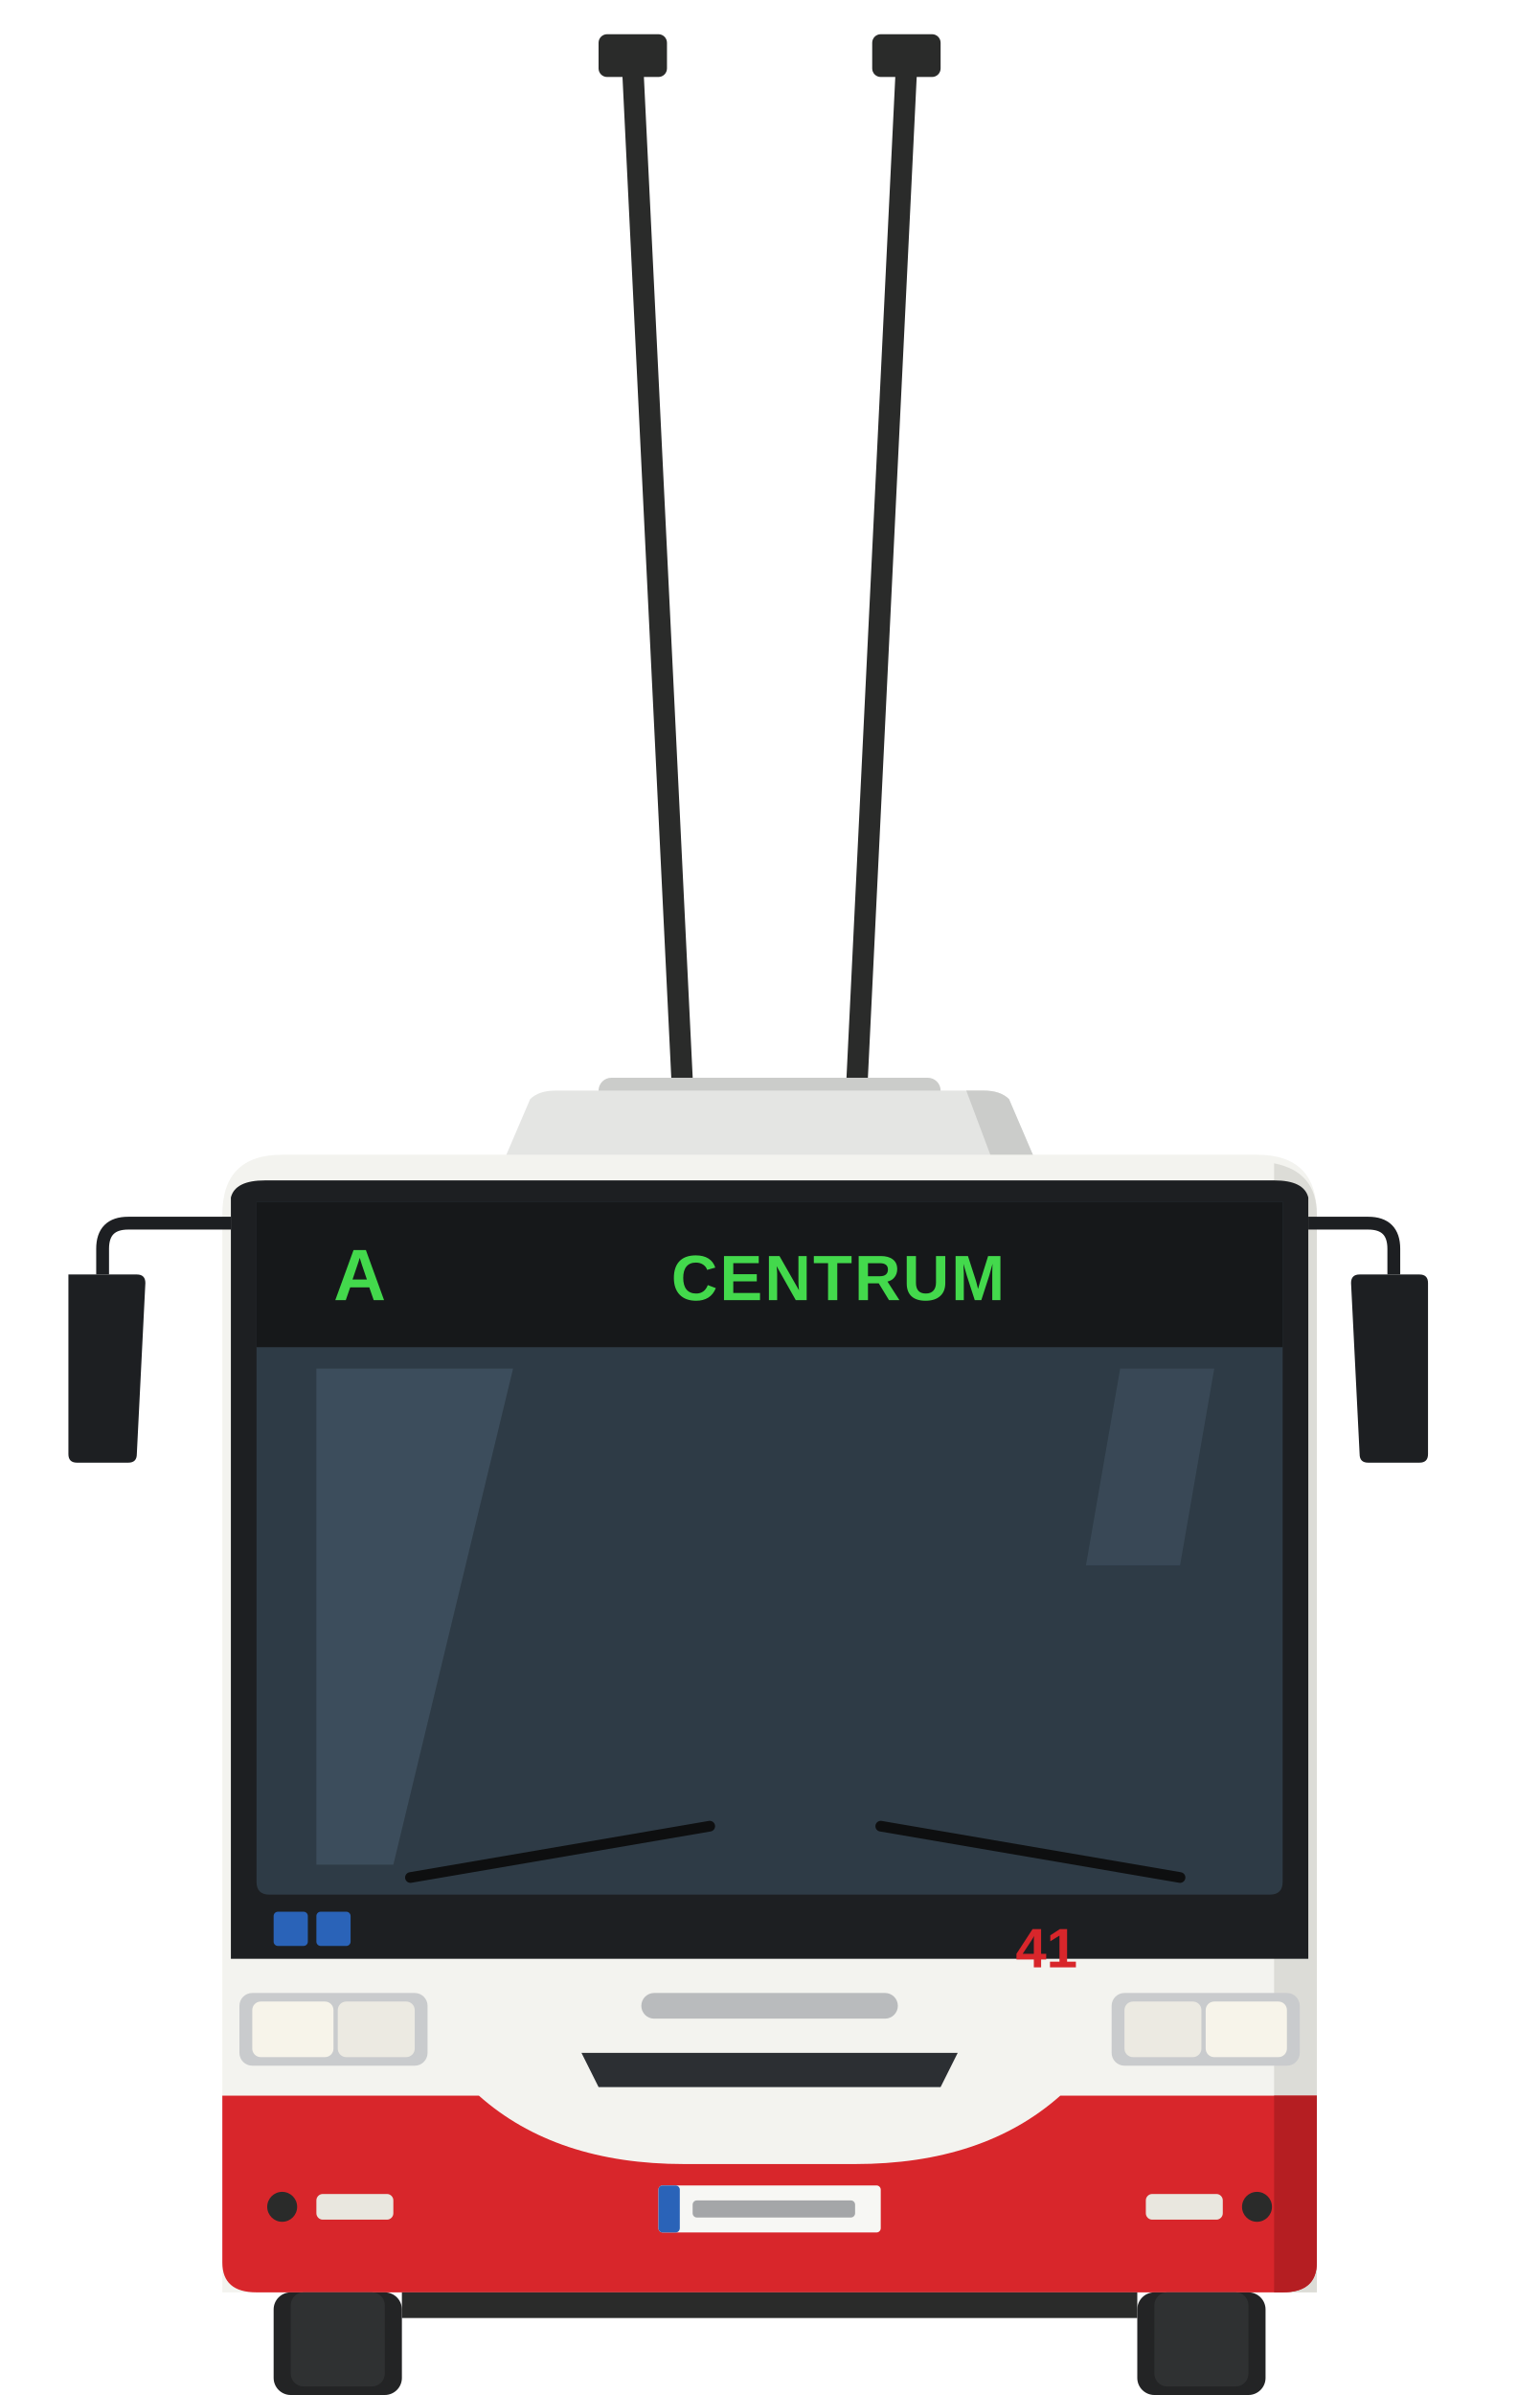
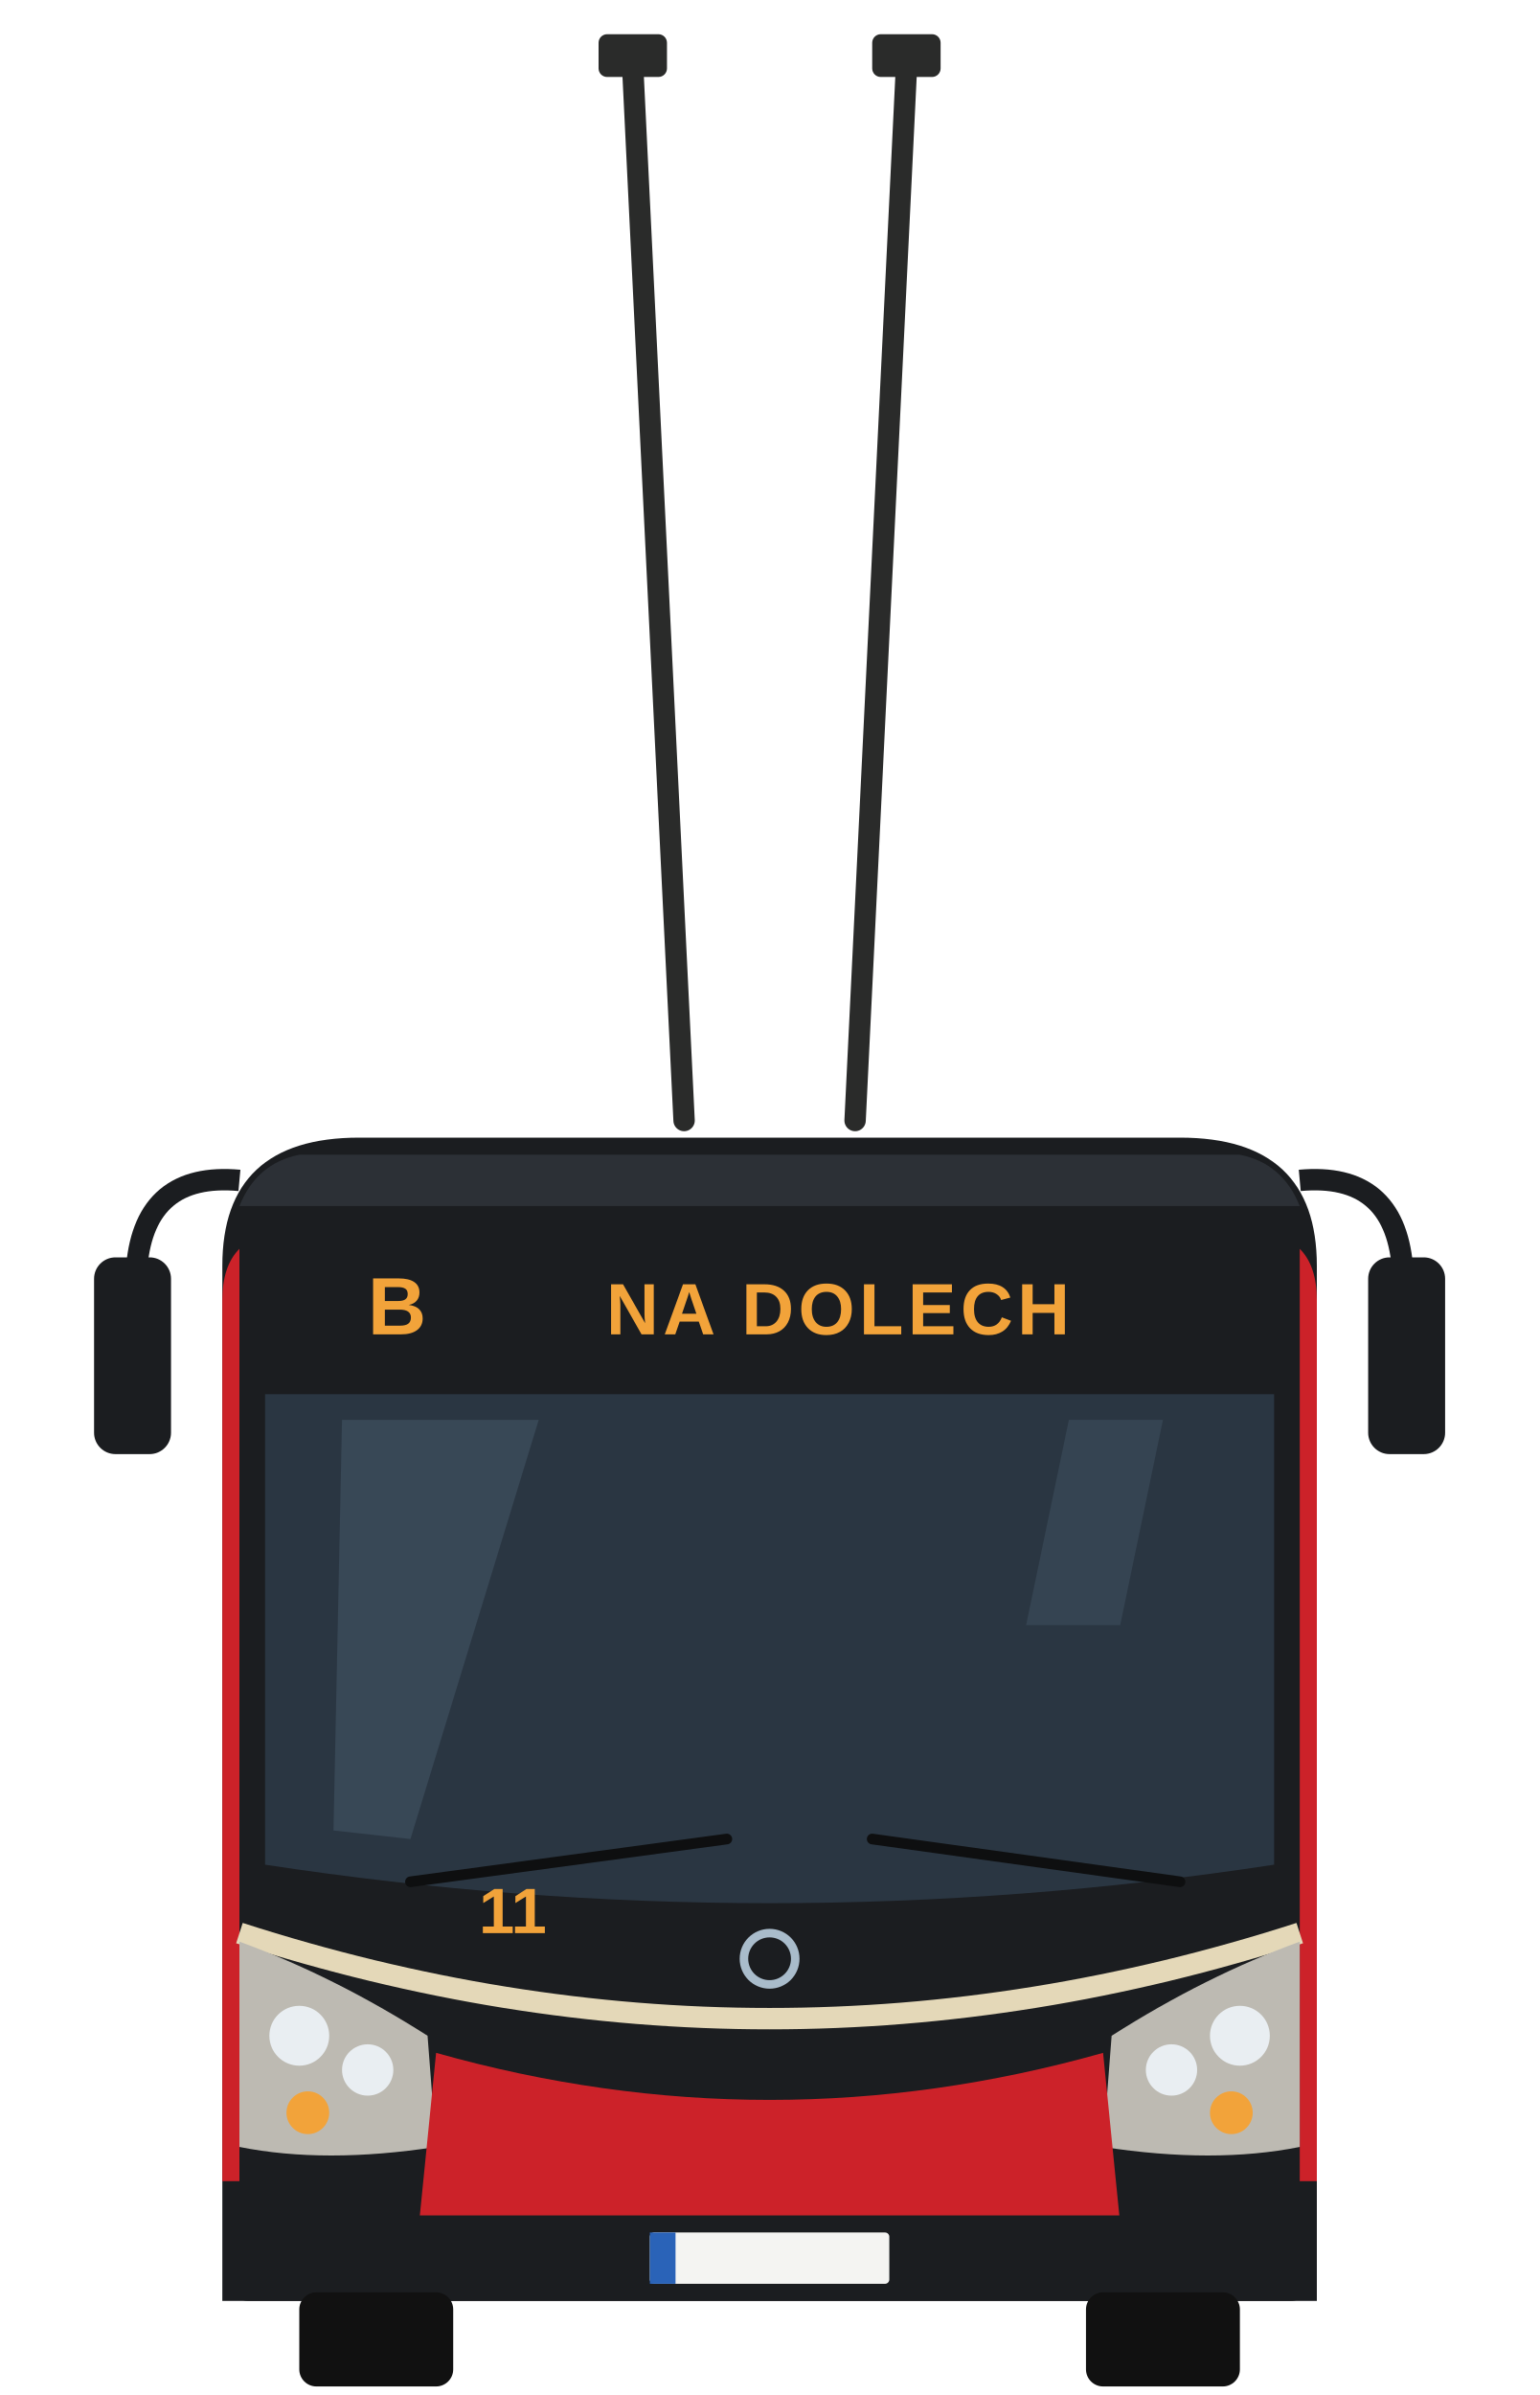
<svg xmlns="http://www.w3.org/2000/svg" viewBox="0 0 360 560">
  <g stroke="#2a2b2a" stroke-linecap="round" fill="none">
    <path d="M160 262 L148 16" stroke-width="5" />
    <path d="M200 262 L212 16" stroke-width="5" />
  </g>
  <rect x="140" y="8" width="16" height="10" rx="2" fill="#2a2b2a" />
  <rect x="204" y="8" width="16" height="10" rx="2" fill="#2a2b2a" />
-   <rect x="140" y="252" width="80" height="14" rx="3" fill="#cbccca" />
  <g transform="translate(0 240)">
-     <path d="M118 31 L124 17 Q126 15 130 15 H230 Q234 15 236 17 L242 31 Z" fill="#e4e5e3" />
-     <path d="M226 15 H230 Q234 15 236 17 L242 31 H232 Z" fill="#cbccca" />
-     <path d="M52 296 V44 Q52 30 66 30 H294 Q308 30 308 44 V296 Z" fill="#f3f3ef" />
-     <path d="M298 32 Q308 34 308 44 V296 H298 Z" fill="#dcdcd7" />
-     <path d="M54 40 Q55 36 62 36 H298 Q305 36 306 40 V218 H54 Z" fill="#1d1f22" />
-     <path d="M60 41 H300 V200 Q300 203 297 203 H63 Q60 203 60 200 Z" fill="#2e3b46" />
-     <rect x="60" y="41" width="240" height="34" fill="#16181a" />
-     <path d="M74 80 L120 80 L92 196 L74 196 Z" fill="#46596a" opacity=".6" />
-     <path d="M262 80 L284 80 L276 126 L254 126 Z" fill="#46596a" opacity=".45" />
-     <g font-family="Arial, sans-serif" font-weight="bold" fill="#43d94c">
-       <text x="78" y="64" font-size="17">A</text>
-       <text x="196" y="64" font-size="15" text-anchor="middle" letter-spacing=".5">CENTRUM</text>
+     <path d="M56 36 Q34 34 32 56" stroke="#1b1d20" stroke-width="5" fill="none" />
+     <rect x="22" y="54" width="18" height="46" rx="5" fill="#1b1d20" />
+     <path d="M304 36 Q326 34 328 56" stroke="#1b1d20" stroke-width="5" fill="none" />
+     <rect x="320" y="54" width="18" height="46" rx="5" fill="#1b1d20" />
+     <path d="M52 298 V56 Q52 26 84 26 H276 Q308 26 308 56 V298 Z" fill="#1b1d20" />
+     <path d="M70 30 H290 Q300 32 304 42 H56 Q60 32 70 30 Z" fill="#2c3036" />
+     <path d="M52 64 Q52 56 56 52 V270 H52 Z" fill="#cc2229" />
+     <path d="M308 64 Q308 56 304 52 V270 H308 Z" fill="#cc2229" />
+     <g font-family="Arial, sans-serif" font-weight="bold" fill="#f2a33a">
+       <text x="86" y="72" font-size="19">B</text>
+       <text x="196" y="72" font-size="17" text-anchor="middle" letter-spacing="1">NA DOLECH</text>
    </g>
+     <path d="M62 86 H298 V196 Q180 214 62 196 Z" fill="#2a3642" />
+     <path d="M80 92 L126 92 L96 190 L78 188 Z" fill="#46596a" opacity=".5" />
+     <path d="M250 92 L272 92 L262 140 L240 140 Z" fill="#46596a" opacity=".4" />
    <g stroke="#0e0f10" stroke-width="2.5" stroke-linecap="round">
-       <path d="M96 199 L166 187" />
-       <path d="M276 199 L206 187" />
+       <path d="M96 200 L170 190" />
+       <path d="M276 200 L204 190" />
    </g>
-     <rect x="64" y="207" width="8" height="8" rx="1" fill="#2a63b8" />
-     <rect x="74" y="207" width="8" height="8" rx="1" fill="#2a63b8" />
-     <text x="252" y="220" text-anchor="end" font-family="Arial, sans-serif" font-size="13" font-weight="bold" fill="#d8262b">41</text>
-     <rect x="150" y="226" width="60" height="6" rx="3" fill="#b9bbbd" />
-     <path d="M136 240 H224 L220 248 H140 Z" fill="#2c2f33" />
-     <path d="M52 250 H112 Q130 266 160 266 H200 Q230 266 248 250 H308 V289 Q308 296 300 296 H60 Q52 296 52 289 Z" fill="#d8262b" />
-     <path d="M298 250 H308 V289 Q308 296 300 296 H298 Z" fill="#b51e22" />
-     <rect x="56" y="226" width="44" height="17" rx="3" fill="#c9cbcd" />
-     <rect x="59" y="228" width="19" height="13" rx="2" fill="#f7f4ea" />
-     <rect x="79" y="228" width="18" height="13" rx="2" fill="#eceae2" />
-     <rect x="260" y="226" width="44" height="17" rx="3" fill="#c9cbcd" />
-     <rect x="263" y="228" width="18" height="13" rx="2" fill="#eceae2" />
-     <rect x="282" y="228" width="19" height="13" rx="2" fill="#f7f4ea" />
-     <circle cx="66" cy="276" r="3.5" fill="#2a2b2a" />
-     <rect x="74" y="273" width="18" height="6" rx="1.5" fill="#e9e7df" />
-     <circle cx="294" cy="276" r="3.5" fill="#2a2b2a" />
-     <rect x="268" y="273" width="18" height="6" rx="1.5" fill="#e9e7df" />
-     <rect x="154" y="271" width="52" height="11" rx="1" fill="#f7f7f4" />
-     <rect x="154" y="271" width="5" height="11" rx="1" fill="#2a63b8" />
-     <rect x="162" y="274.5" width="38" height="4" rx="1" fill="#a4a6a8" />
-     <path d="M54 46 H30 Q24 46 24 52 V58" stroke="#1d1f22" stroke-width="3" fill="none" />
-     <path d="M16 58 H32 Q34 58 34 60 L32 100 Q32 102 30 102 H18 Q16 102 16 100 Z" fill="#1d1f22" />
-     <path d="M306 46 H320 Q326 46 326 52 V58" stroke="#1d1f22" stroke-width="3" fill="none" />
-     <path d="M318 58 H332 Q334 58 334 60 V100 Q334 102 332 102 H320 Q318 102 318 100 L316 60 Q316 58 318 58 Z" fill="#1d1f22" />
-     <rect x="64" y="296" width="30" height="24" rx="4" fill="#232425" />
-     <rect x="68" y="296" width="22" height="22" rx="3" fill="#2f3132" />
-     <rect x="266" y="296" width="30" height="24" rx="4" fill="#232425" />
-     <rect x="270" y="296" width="22" height="22" rx="3" fill="#2f3132" />
-     <rect x="94" y="296" width="172" height="6" fill="#2a2b2a" />
+     <text x="112" y="212" font-family="Arial, sans-serif" font-size="15" font-weight="bold" fill="#f2a33a">11</text>
+     <circle cx="180" cy="218" r="6" fill="none" stroke="#a9bccb" stroke-width="2" />
+     <path d="M56 212 Q180 252 304 212" stroke="#e4d8b8" stroke-width="5" fill="none" />
+     <path d="M56 214 Q78 222 100 236 L102 262 Q76 266 56 262 Z" fill="#bdbab2" />
+     <circle cx="70" cy="236" r="7" fill="#e9eef2" />
+     <circle cx="86" cy="244" r="6" fill="#e9eef2" />
+     <circle cx="72" cy="254" r="5" fill="#f2a33a" />
+     <path d="M304 214 Q282 222 260 236 L258 262 Q284 266 304 262 Z" fill="#bdbab2" />
+     <circle cx="290" cy="236" r="7" fill="#e9eef2" />
+     <circle cx="274" cy="244" r="6" fill="#e9eef2" />
+     <circle cx="288" cy="254" r="5" fill="#f2a33a" />
+     <path d="M102 240 Q180 262 258 240 L262 280 Q180 290 98 280 Z" fill="#cc2229" />
+     <rect x="54" y="278" width="252" height="20" rx="4" fill="#1b1d20" />
+     <rect x="152" y="282" width="56" height="12" rx="1" fill="#f4f4f2" />
+     <rect x="152" y="282" width="6" height="12" fill="#2a63b8" />
+     <rect x="70" y="296" width="36" height="22" rx="4" fill="#111" />
+     <rect x="254" y="296" width="36" height="22" rx="4" fill="#111" />
  </g>
</svg>
